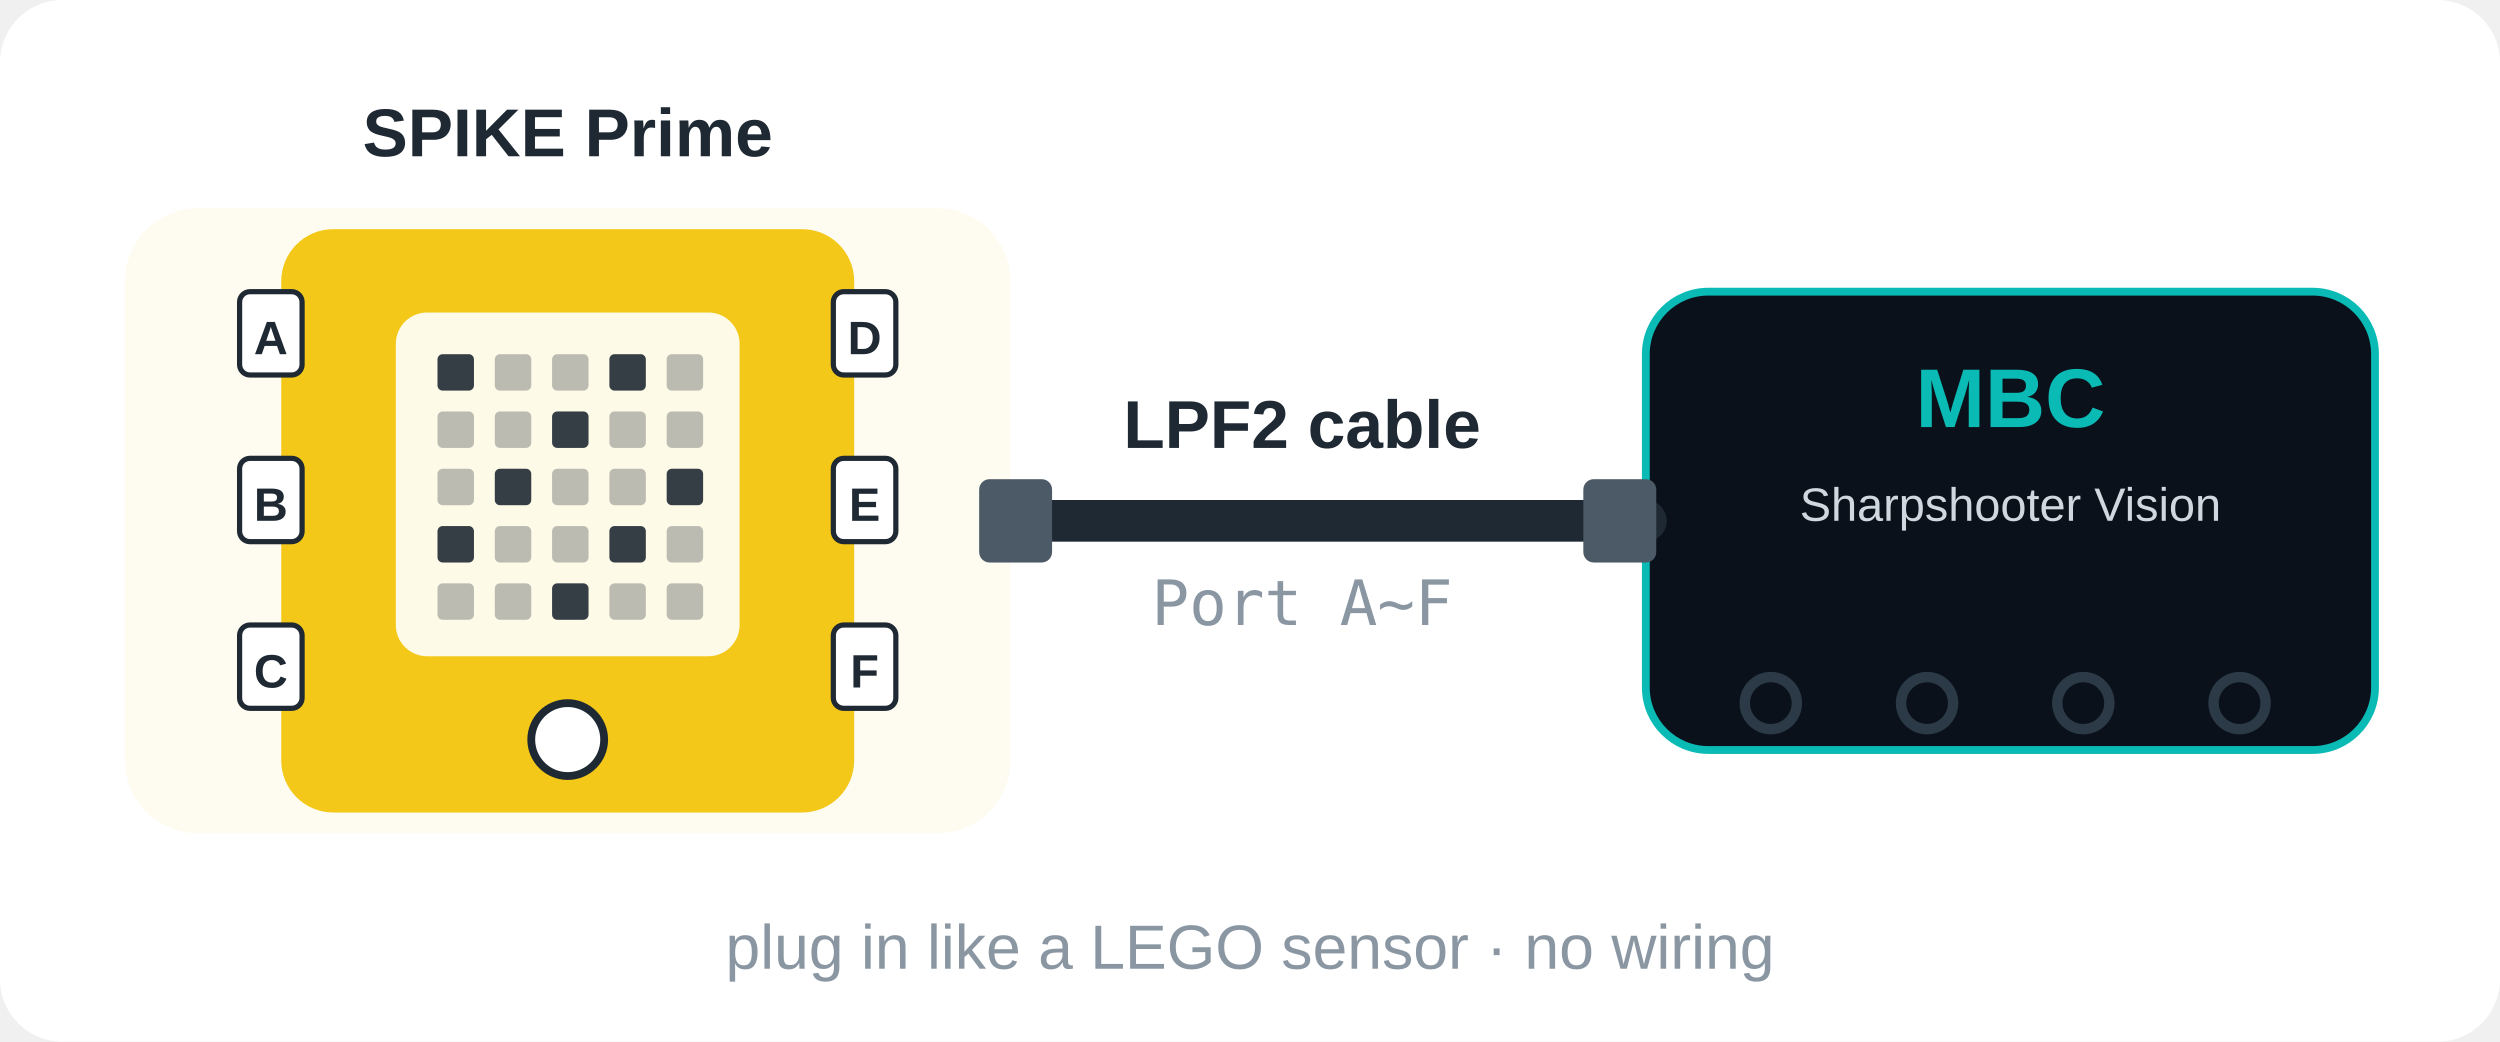
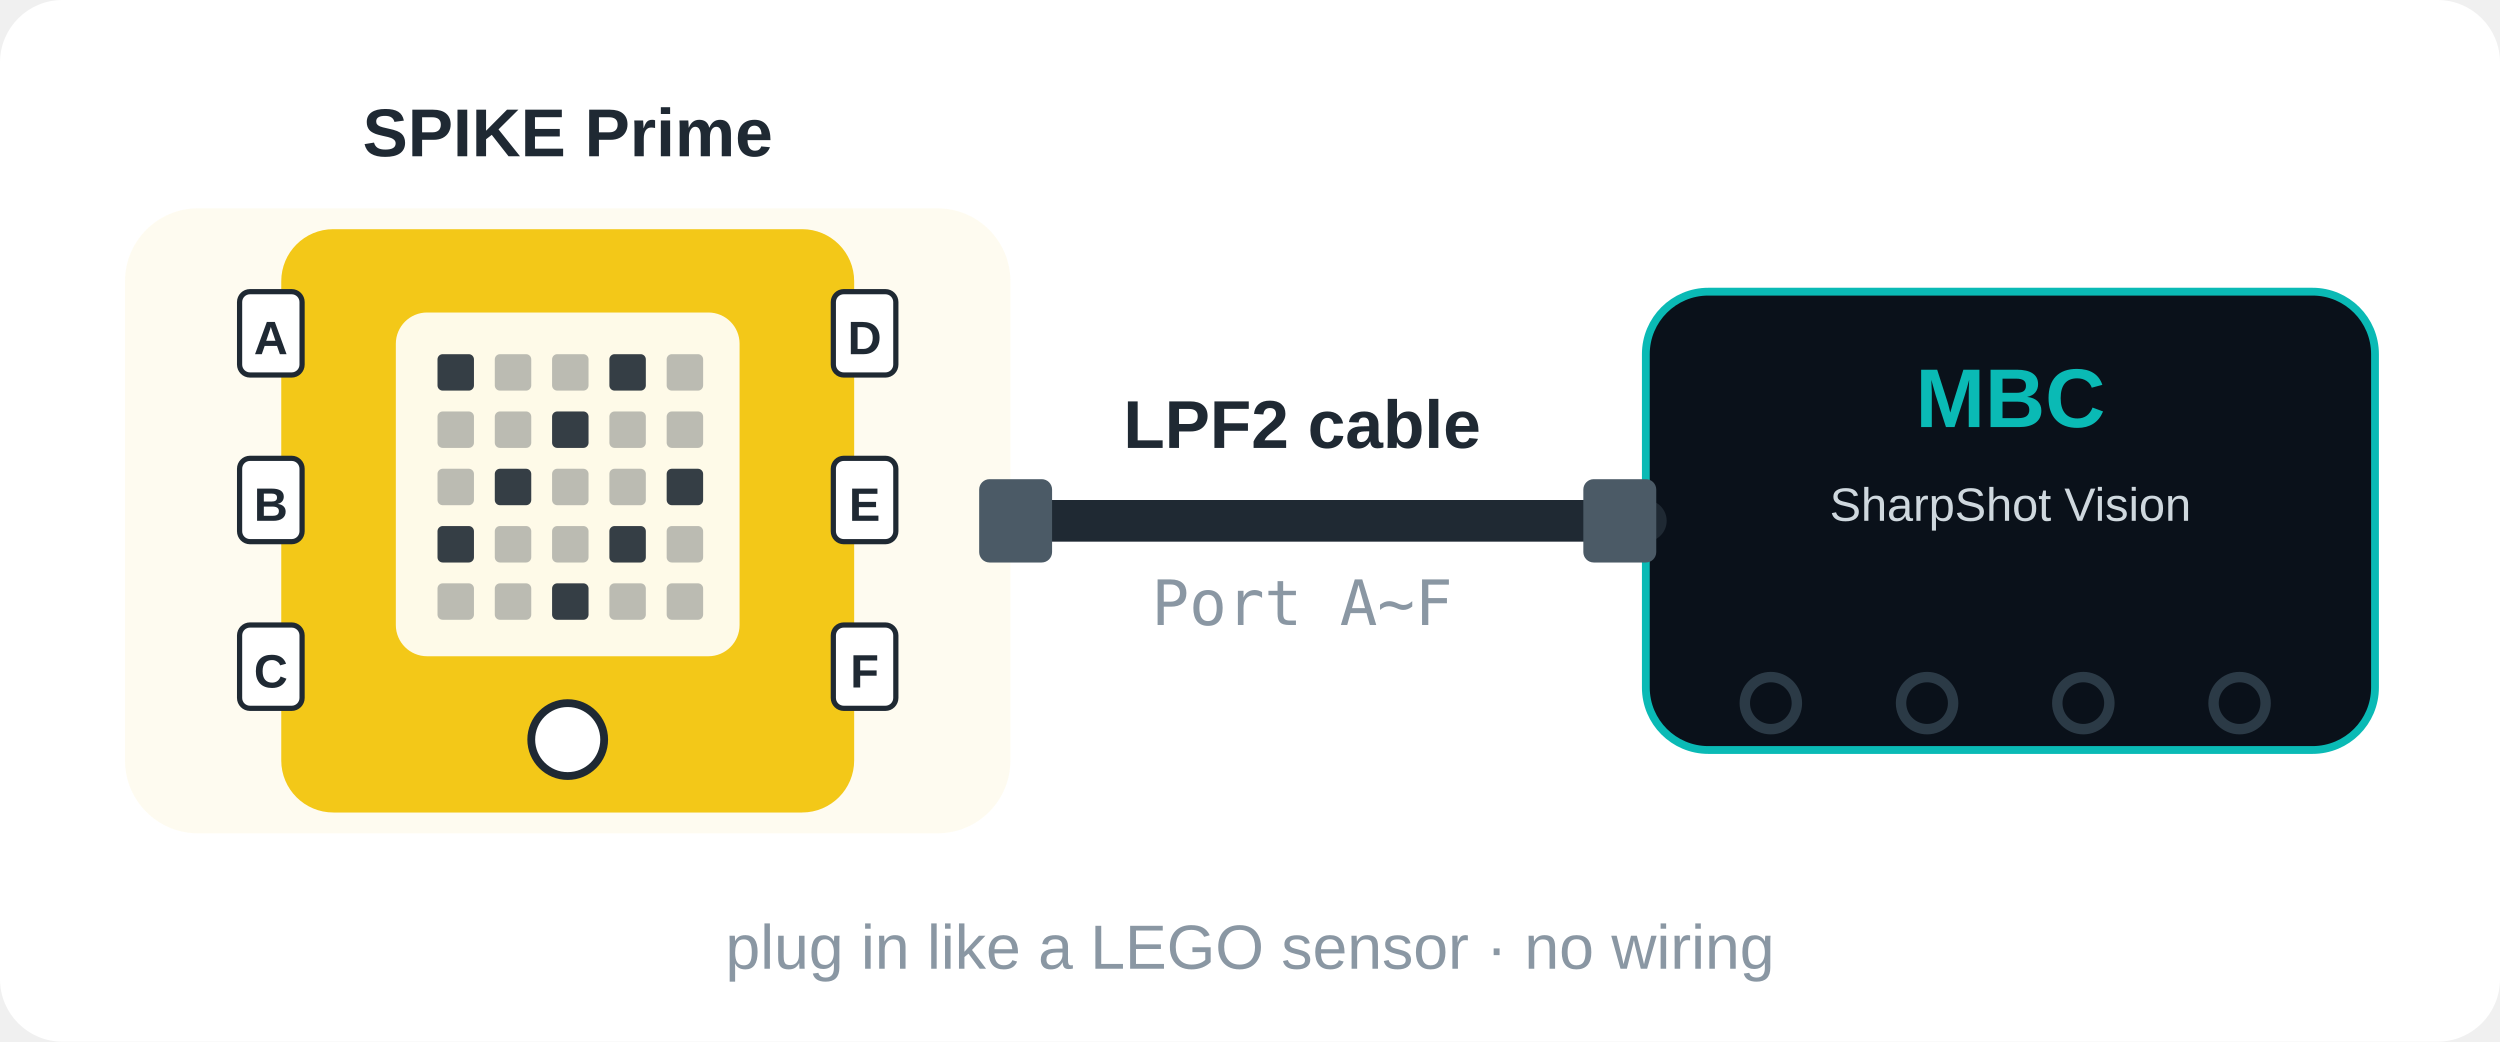
<svg xmlns="http://www.w3.org/2000/svg" viewBox="0 0 480 200" width="480" height="200" role="img" font-family="Nunito, &quot;Segoe UI&quot;, Arial, sans-serif">
  <rect width="480" height="200" rx="12" fill="#ffffff" />
  <rect x="24" y="40" width="170" height="120" rx="14" fill="#F2C200" opacity="0.06" />
  <rect x="54" y="44" width="110" height="112" rx="10" fill="#F2C200" opacity="0.9" />
  <rect x="76" y="60" width="66" height="66" rx="6" fill="#fff" opacity="0.9" />
  <rect x="84" y="68" width="7" height="7" rx="1" fill="#1f2933" opacity="0.9" />
  <rect x="84" y="79" width="7" height="7" rx="1" fill="#1f2933" opacity="0.3" />
  <rect x="84" y="90" width="7" height="7" rx="1" fill="#1f2933" opacity="0.3" />
  <rect x="84" y="101" width="7" height="7" rx="1" fill="#1f2933" opacity="0.9" />
  <rect x="84" y="112" width="7" height="7" rx="1" fill="#1f2933" opacity="0.3" />
  <rect x="95" y="68" width="7" height="7" rx="1" fill="#1f2933" opacity="0.3" />
  <rect x="95" y="79" width="7" height="7" rx="1" fill="#1f2933" opacity="0.3" />
  <rect x="95" y="90" width="7" height="7" rx="1" fill="#1f2933" opacity="0.9" />
  <rect x="95" y="101" width="7" height="7" rx="1" fill="#1f2933" opacity="0.3" />
  <rect x="95" y="112" width="7" height="7" rx="1" fill="#1f2933" opacity="0.3" />
  <rect x="106" y="68" width="7" height="7" rx="1" fill="#1f2933" opacity="0.3" />
  <rect x="106" y="79" width="7" height="7" rx="1" fill="#1f2933" opacity="0.9" />
  <rect x="106" y="90" width="7" height="7" rx="1" fill="#1f2933" opacity="0.3" />
  <rect x="106" y="101" width="7" height="7" rx="1" fill="#1f2933" opacity="0.3" />
  <rect x="106" y="112" width="7" height="7" rx="1" fill="#1f2933" opacity="0.9" />
  <rect x="117" y="68" width="7" height="7" rx="1" fill="#1f2933" opacity="0.9" />
  <rect x="117" y="79" width="7" height="7" rx="1" fill="#1f2933" opacity="0.3" />
  <rect x="117" y="90" width="7" height="7" rx="1" fill="#1f2933" opacity="0.3" />
  <rect x="117" y="101" width="7" height="7" rx="1" fill="#1f2933" opacity="0.9" />
  <rect x="117" y="112" width="7" height="7" rx="1" fill="#1f2933" opacity="0.3" />
  <rect x="128" y="68" width="7" height="7" rx="1" fill="#1f2933" opacity="0.3" />
  <rect x="128" y="79" width="7" height="7" rx="1" fill="#1f2933" opacity="0.3" />
  <rect x="128" y="90" width="7" height="7" rx="1" fill="#1f2933" opacity="0.9" />
  <rect x="128" y="101" width="7" height="7" rx="1" fill="#1f2933" opacity="0.3" />
  <rect x="128" y="112" width="7" height="7" rx="1" fill="#1f2933" opacity="0.3" />
  <circle cx="109" cy="142" r="7" fill="#fff" stroke="#1f2933" stroke-width="1.5" />
  <rect x="46" y="56" width="12" height="16" rx="2" fill="#fff" stroke="#1f2933" />
  <text x="52" y="68" font-size="9" fill="#1f2933" text-anchor="middle" font-weight="700">A</text>
  <rect x="46" y="88" width="12" height="16" rx="2" fill="#fff" stroke="#1f2933" />
  <text x="52" y="100" font-size="9" fill="#1f2933" text-anchor="middle" font-weight="700">B</text>
  <rect x="46" y="120" width="12" height="16" rx="2" fill="#fff" stroke="#1f2933" />
  <text x="52" y="132" font-size="9" fill="#1f2933" text-anchor="middle" font-weight="700">C</text>
  <rect x="160" y="56" width="12" height="16" rx="2" fill="#fff" stroke="#1f2933" />
  <text x="166" y="68" font-size="9" fill="#1f2933" text-anchor="middle" font-weight="700">D</text>
  <rect x="160" y="88" width="12" height="16" rx="2" fill="#fff" stroke="#1f2933" />
  <text x="166" y="100" font-size="9" fill="#1f2933" text-anchor="middle" font-weight="700">E</text>
  <rect x="160" y="120" width="12" height="16" rx="2" fill="#fff" stroke="#1f2933" />
  <text x="166" y="132" font-size="9" fill="#1f2933" text-anchor="middle" font-weight="700">F</text>
  <text x="109" y="30" font-size="13" fill="#1f2933" text-anchor="middle" font-weight="700">SPIKE Prime</text>
  <rect x="316" y="56" width="140" height="88" rx="12" fill="#0a111a" stroke="#0ABAB5" stroke-width="1.5" />
  <circle cx="340" cy="135" r="5" fill="none" stroke="#2b3a46" stroke-width="2" />
  <circle cx="370" cy="135" r="5" fill="none" stroke="#2b3a46" stroke-width="2" />
  <circle cx="400" cy="135" r="5" fill="none" stroke="#2b3a46" stroke-width="2" />
  <circle cx="430" cy="135" r="5" fill="none" stroke="#2b3a46" stroke-width="2" />
  <text x="386" y="82" font-size="16" fill="#0ABAB5" text-anchor="middle" font-weight="700">MBC</text>
-   <text x="386" y="100" font-size="9" fill="#cfd8de" text-anchor="middle">Sharpshooter Vision</text>
+   <text x="386" y="100" font-size="9" fill="#cfd8de" text-anchor="middle">SharpShot Vision</text>
  <path d="M194 100 C 250 100, 260 100, 316 100" stroke="#1f2933" stroke-width="8" fill="none" stroke-linecap="round" />
  <rect x="188" y="92" width="14" height="16" rx="2" fill="#4b5a66" />
  <rect x="304" y="92" width="14" height="16" rx="2" fill="#4b5a66" />
  <text x="250" y="86" font-size="13" fill="#1f2933" text-anchor="middle" font-weight="700">LPF2 cable</text>
  <text x="250" y="120" font-size="12" fill="#8a97a3" text-anchor="middle" font-family="&quot;JetBrains Mono&quot;, Consolas, monospace">Port A~F</text>
  <text x="240" y="186" font-size="12" fill="#8a97a3" text-anchor="middle">plug in like a LEGO sensor · no wiring</text>
</svg>
